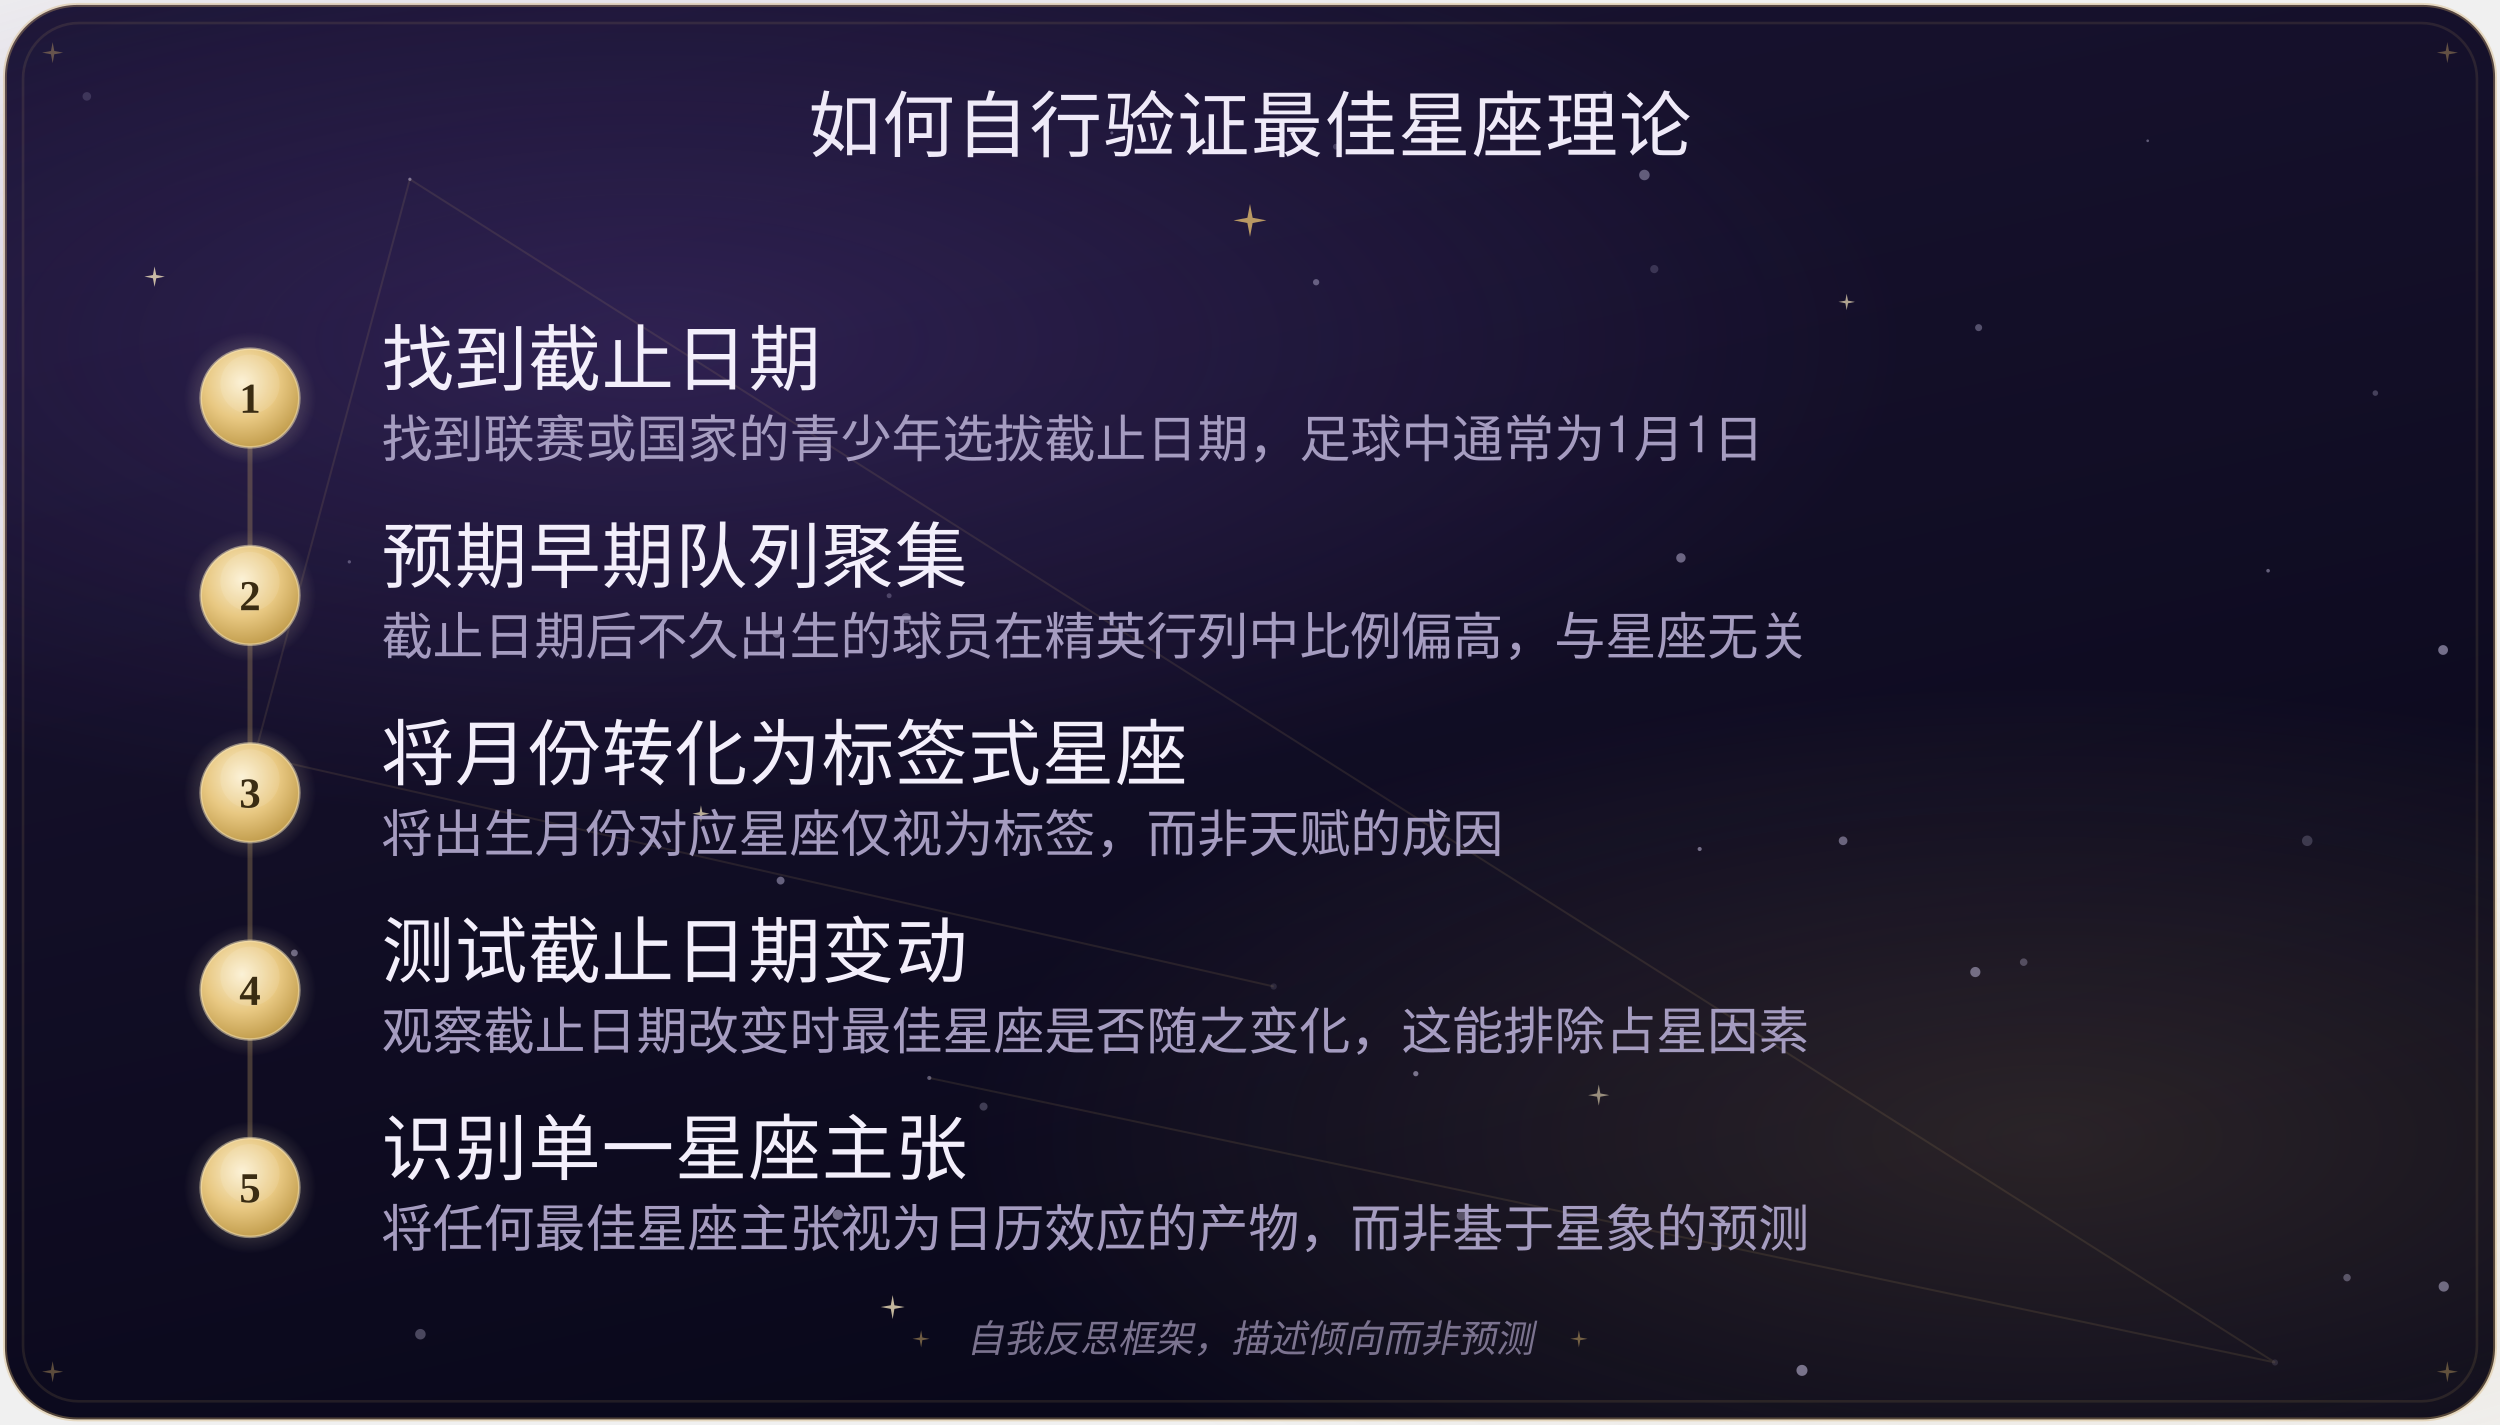
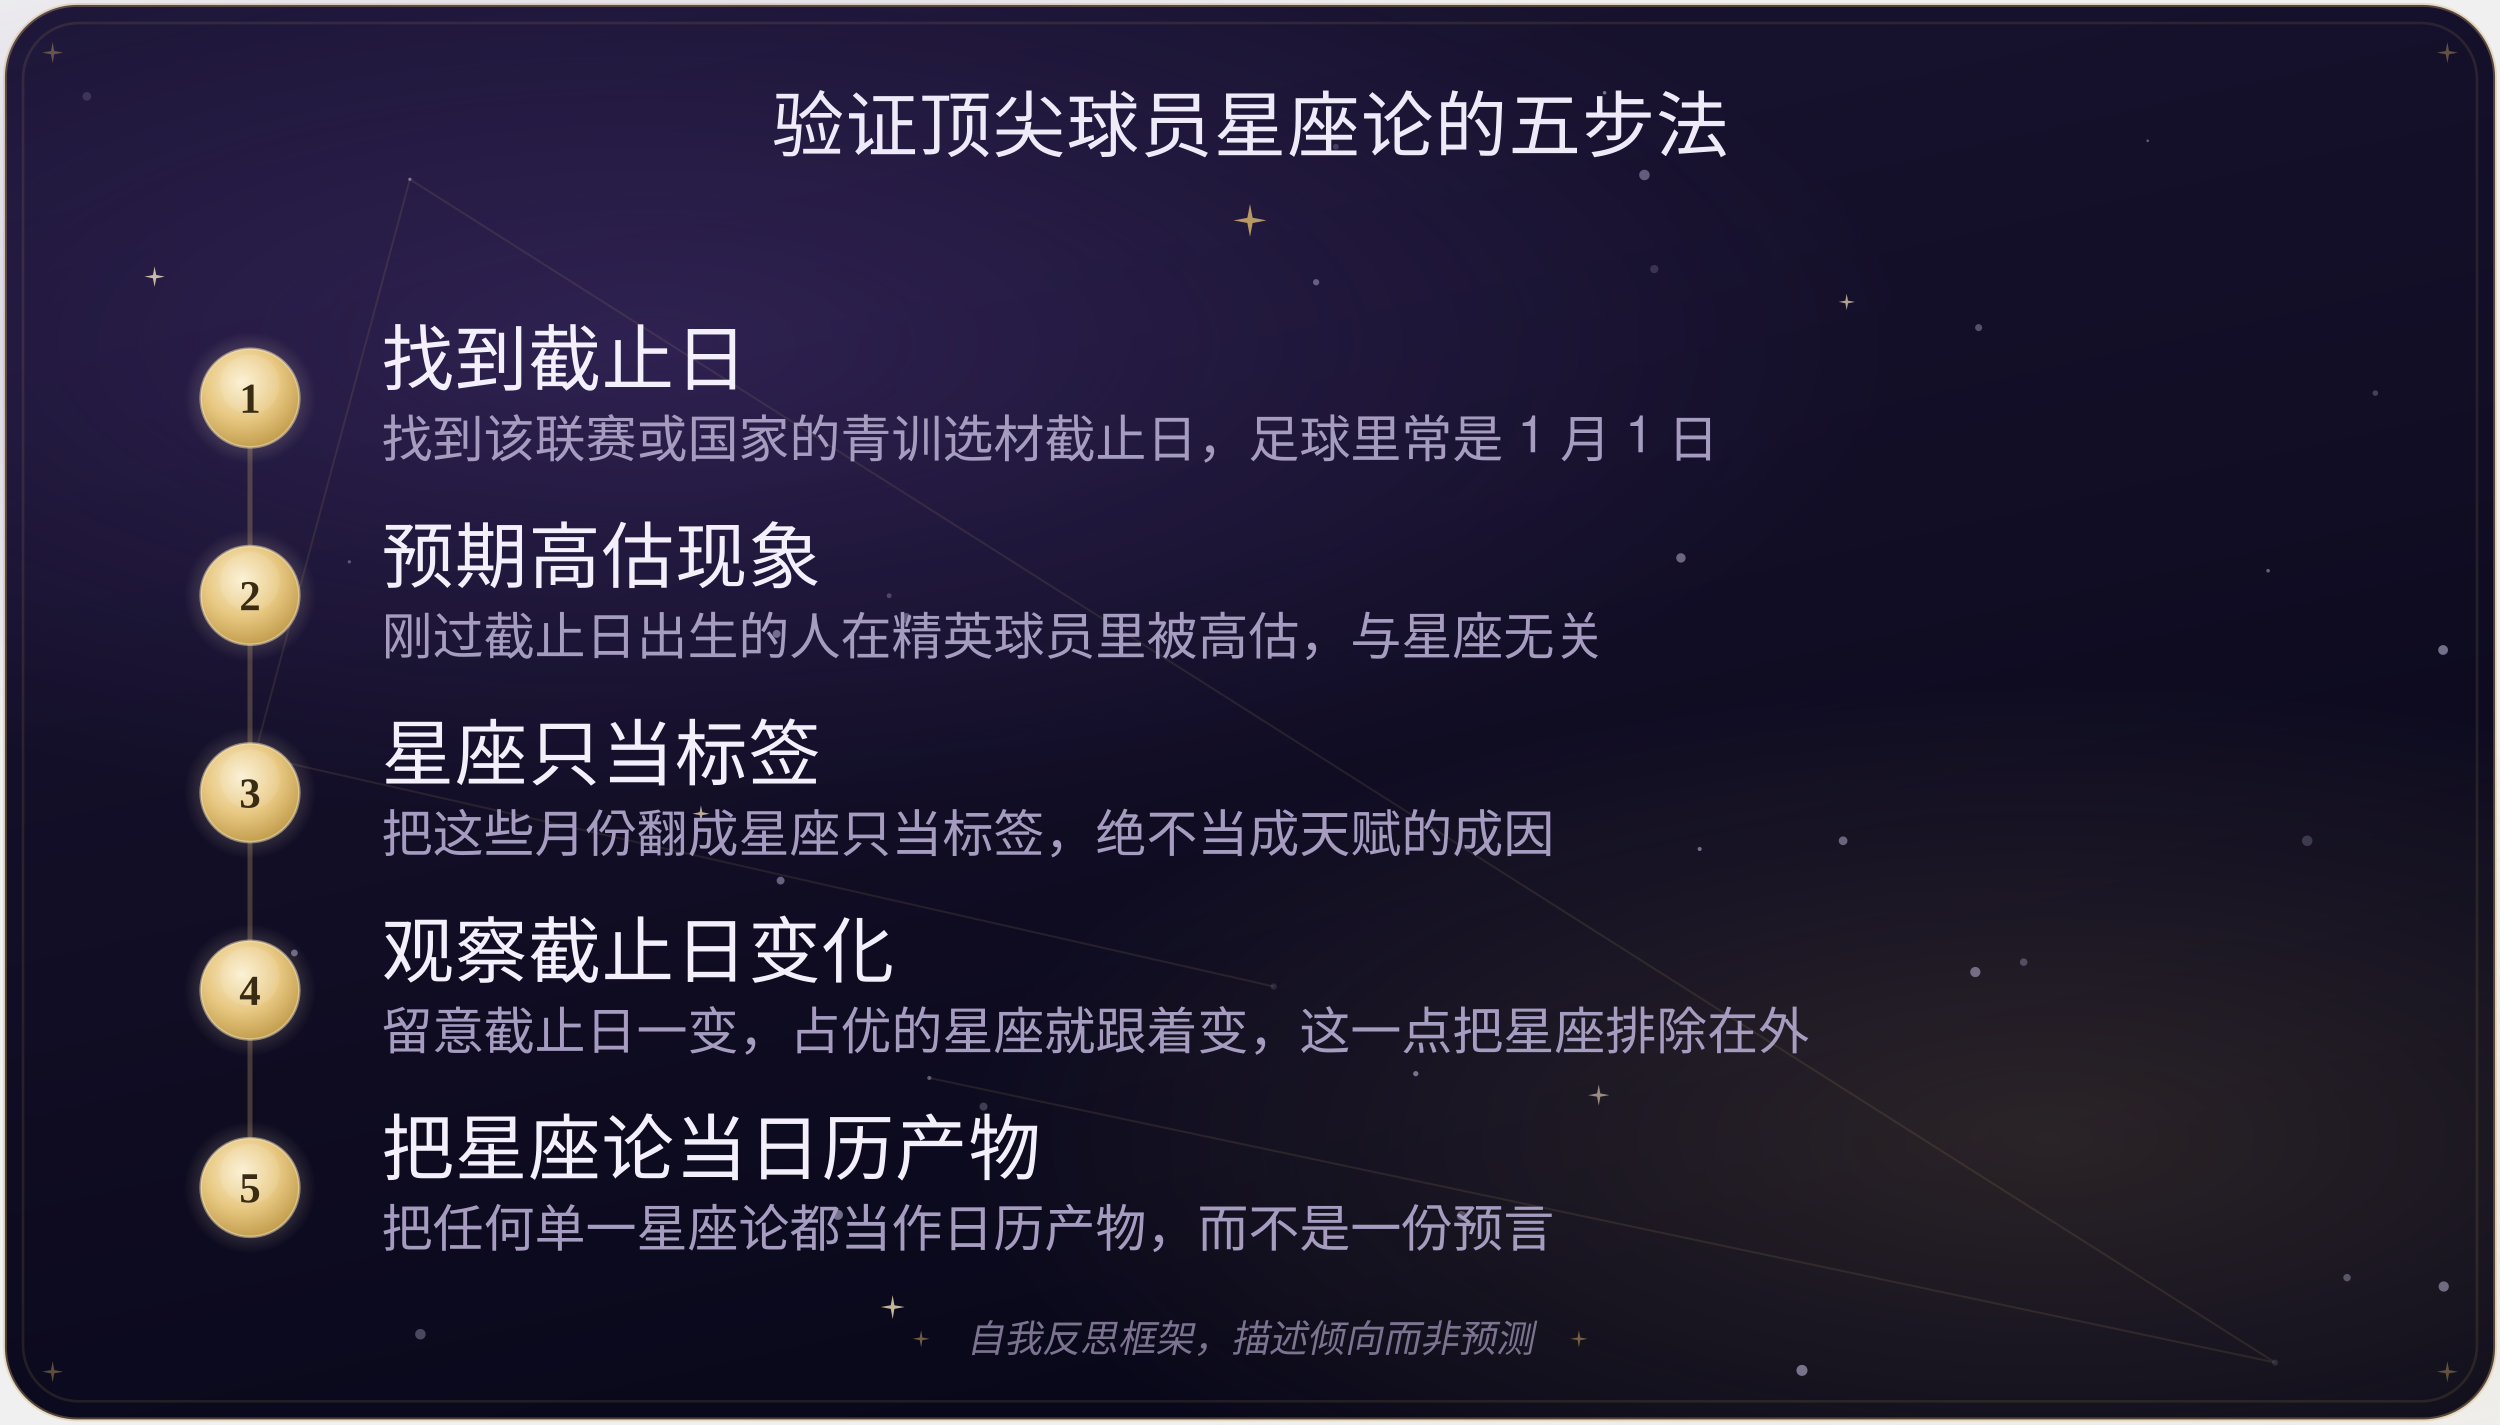
- <svg xmlns="http://www.w3.org/2000/svg" viewBox="0 0 760 433" role="img" aria-label="如何自行验证最佳星座理论">
+ <svg xmlns="http://www.w3.org/2000/svg" viewBox="0 0 760 433" role="img" aria-label="验证顶尖球员星座论的五步法">
  <defs>
    <linearGradient id="bestsoccerplayerszodiacsign0zh-panel" x1="0" y1="0" x2="0.4" y2="1">
      <stop offset="0" stop-color="#1a1433" />
      <stop offset="0.55" stop-color="#120e26" />
      <stop offset="1" stop-color="#09081a" />
    </linearGradient>
    <radialGradient id="bestsoccerplayerszodiacsign0zh-foil" cx="0.42" cy="0.34" r="0.75">
      <stop offset="0" stop-color="#fbf0d2" />
      <stop offset="0.5" stop-color="#e8c882" />
      <stop offset="1" stop-color="#b8923f" />
    </radialGradient>
    <radialGradient id="bestsoccerplayerszodiacsign0zh-glow" cx="0.5" cy="0.5" r="0.5">
      <stop offset="0" stop-color="#f6e6bf" />
      <stop offset="1" stop-color="#f6e6bf" stop-opacity="0" />
    </radialGradient>
    <radialGradient id="bestsoccerplayerszodiacsign0zh-neb1" cx="0.5" cy="0.5" r="0.5">
      <stop offset="0" stop-color="#6f4bb0" stop-opacity="0.28" />
      <stop offset="1" stop-color="#6f4bb0" stop-opacity="0" />
    </radialGradient>
    <radialGradient id="bestsoccerplayerszodiacsign0zh-neb2" cx="0.5" cy="0.5" r="0.5">
      <stop offset="0" stop-color="#d4af6a" stop-opacity="0.16" />
      <stop offset="1" stop-color="#d4af6a" stop-opacity="0" />
    </radialGradient>
    <linearGradient id="bestsoccerplayerszodiacsign0zh-rule" x1="0" y1="0" x2="1" y2="0">
      <stop offset="0" stop-color="#d4af6a" stop-opacity="0" />
      <stop offset="0.5" stop-color="#d4af6a" stop-opacity="0.6" />
      <stop offset="1" stop-color="#d4af6a" stop-opacity="0" />
    </linearGradient>
  </defs>
  <rect x="1.5" y="1.5" width="757" height="430" rx="22" fill="url(#bestsoccerplayerszodiacsign0zh-panel)" />
  <ellipse cx="198" cy="104" rx="380" ry="147" fill="url(#bestsoccerplayerszodiacsign0zh-neb1)" />
  <ellipse cx="623" cy="346" rx="334" ry="139" fill="url(#bestsoccerplayerszodiacsign0zh-neb2)" />
  <circle cx="516.7" cy="258.1" r="0.63" fill="#cfc8ea" opacity="0.51" />
  <circle cx="742.7" cy="197.6" r="1.49" fill="#cfc8ea" opacity="0.52" />
  <circle cx="338.0" cy="40.4" r="0.47" fill="#cfc8ea" opacity="0.41" />
  <circle cx="547.8" cy="416.6" r="1.68" fill="#cfc8ea" opacity="0.53" />
  <circle cx="387.2" cy="299.9" r="0.95" fill="#cfc8ea" opacity="0.13" />
  <circle cx="89.5" cy="289.7" r="1.04" fill="#cfc8ea" opacity="0.46" />
  <circle cx="270.3" cy="181.1" r="0.75" fill="#cfc8ea" opacity="0.27" />
  <circle cx="502.9" cy="81.8" r="1.24" fill="#cfc8ea" opacity="0.19" />
  <circle cx="275.5" cy="187.9" r="1.53" fill="#cfc8ea" opacity="0.37" />
  <circle cx="106.2" cy="170.8" r="0.51" fill="#cfc8ea" opacity="0.35" />
  <circle cx="299.0" cy="336.4" r="1.22" fill="#cfc8ea" opacity="0.26" />
  <circle cx="26.4" cy="29.3" r="1.30" fill="#cfc8ea" opacity="0.17" />
  <circle cx="600.5" cy="295.5" r="1.55" fill="#cfc8ea" opacity="0.48" />
  <circle cx="499.9" cy="53.2" r="1.60" fill="#cfc8ea" opacity="0.41" />
  <circle cx="742.9" cy="391.1" r="1.56" fill="#cfc8ea" opacity="0.48" />
  <circle cx="615.2" cy="292.5" r="1.15" fill="#cfc8ea" opacity="0.30" />
  <circle cx="127.8" cy="405.6" r="1.60" fill="#cfc8ea" opacity="0.32" />
  <circle cx="511.0" cy="169.6" r="1.43" fill="#cfc8ea" opacity="0.47" />
  <circle cx="444.3" cy="369.6" r="1.45" fill="#cfc8ea" opacity="0.34" />
  <circle cx="237.3" cy="267.7" r="1.20" fill="#cfc8ea" opacity="0.45" />
  <circle cx="77.4" cy="229.7" r="0.80" fill="#cfc8ea" opacity="0.15" />
  <circle cx="124.6" cy="54.5" r="0.50" fill="#cfc8ea" opacity="0.49" />
  <circle cx="601.5" cy="99.6" r="1.08" fill="#cfc8ea" opacity="0.35" />
  <circle cx="689.5" cy="173.5" r="0.56" fill="#cfc8ea" opacity="0.44" />
  <circle cx="406.1" cy="44.6" r="0.89" fill="#cfc8ea" opacity="0.22" />
  <circle cx="722.1" cy="119.5" r="0.85" fill="#cfc8ea" opacity="0.27" />
  <circle cx="691.6" cy="414.2" r="0.93" fill="#cfc8ea" opacity="0.13" />
  <circle cx="487.8" cy="28.2" r="0.55" fill="#cfc8ea" opacity="0.52" />
  <circle cx="282.5" cy="327.7" r="0.63" fill="#cfc8ea" opacity="0.41" />
  <circle cx="400.1" cy="85.8" r="0.96" fill="#cfc8ea" opacity="0.41" />
  <circle cx="430.4" cy="326.4" r="0.80" fill="#cfc8ea" opacity="0.53" />
  <circle cx="254.7" cy="369.3" r="1.56" fill="#cfc8ea" opacity="0.53" />
  <circle cx="236.1" cy="192.7" r="1.21" fill="#cfc8ea" opacity="0.49" />
  <circle cx="713.5" cy="388.4" r="1.13" fill="#cfc8ea" opacity="0.35" />
  <circle cx="560.3" cy="255.6" r="1.32" fill="#cfc8ea" opacity="0.45" />
  <circle cx="652.9" cy="42.8" r="0.41" fill="#cfc8ea" opacity="0.41" />
  <circle cx="701.4" cy="255.6" r="1.60" fill="#cfc8ea" opacity="0.22" />
  <path d="M 561.372 89.3 L 561.8 91.4 L 563.9 91.771 L 561.8 92.2 L 561.372 94.3 L 561.0 92.2 L 558.9 91.771 L 561.0 91.4 Z" fill="#f6e6bf" opacity="0.685" />
  <path d="M 486.03 329.7 L 486.5 332.4 L 489.2 332.928 L 486.5 333.4 L 486.03 336.1 L 485.5 333.4 L 482.8 332.928 L 485.5 332.4 Z" fill="#f6e6bf" opacity="0.568" />
  <path d="M 46.977 81.0 L 47.5 83.6 L 50.1 84.085 L 47.5 84.6 L 46.977 87.2 L 46.5 84.6 L 43.9 84.085 L 46.5 83.6 Z" fill="#f6e6bf" opacity="0.785" />
  <path d="M 271.365 393.7 L 271.9 396.8 L 275.0 397.331 L 271.9 397.9 L 271.365 401.0 L 270.8 397.9 L 267.7 397.331 L 270.8 396.8 Z" fill="#f6e6bf" opacity="0.779" />
  <path d="M 213.088 244.8 L 213.5 246.9 L 215.7 247.365 L 213.5 247.8 L 213.088 250.0 L 212.7 247.8 L 210.5 247.365 L 212.7 246.9 Z" fill="#f6e6bf" opacity="0.728" />
  <path d="M 387.2 299.9 L 77.4 229.7 L 124.6 54.5 L 691.6 414.2 L 282.5 327.7" fill="none" stroke="#d4af6a" stroke-width="0.6" opacity="0.12" />
  <rect x="1.5" y="1.5" width="757" height="430" rx="22" fill="none" stroke="#d4af6a" stroke-opacity="0.34" stroke-width="1.2" />
  <rect x="7" y="7" width="746" height="419" rx="17" fill="none" stroke="#d4af6a" stroke-opacity="0.12" stroke-width="0.8" />
  <path d="M 16 12.8 L 16.5 15.5 L 19.2 16 L 16.5 16.5 L 16 19.2 L 15.5 16.5 L 12.8 16 L 15.5 15.5 Z" fill="#d4af6a" opacity="0.4" />
  <path d="M 744 12.8 L 744.5 15.5 L 747.2 16 L 744.5 16.5 L 744 19.2 L 743.5 16.5 L 740.8 16 L 743.5 15.5 Z" fill="#d4af6a" opacity="0.4" />
  <path d="M 16 413.8 L 16.5 416.5 L 19.2 417 L 16.5 417.5 L 16 420.2 L 15.5 417.5 L 12.8 417 L 15.5 416.5 Z" fill="#d4af6a" opacity="0.4" />
  <path d="M 744 413.8 L 744.5 416.5 L 747.2 417 L 744.5 417.5 L 744 420.2 L 743.5 417.5 L 740.8 417 L 743.5 416.5 Z" fill="#d4af6a" opacity="0.4" />
-   <text x="380" y="46" text-anchor="middle" font-family="Georgia, 'Times New Roman', serif" font-size="22" letter-spacing="0.4" fill="#efeaf8">如何自行验证最佳星座理论</text>
+   <text x="380" y="46" text-anchor="middle" font-family="Georgia, 'Times New Roman', serif" font-size="22" letter-spacing="0.4" fill="#efeaf8">验证顶尖球员星座论的五步法</text>
  <line x1="230" y1="67" x2="368" y2="67" stroke="url(#bestsoccerplayerszodiacsign0zh-rule)" stroke-width="1" />
  <line x1="392" y1="67" x2="530" y2="67" stroke="url(#bestsoccerplayerszodiacsign0zh-rule)" stroke-width="1" />
  <path d="M 380 62.0 L 380.8 66.2 L 385.0 67 L 380.8 67.8 L 380 72.0 L 379.2 67.8 L 375.0 67 L 379.2 66.2 Z" fill="#d4af6a" opacity="0.85" />
  <line x1="76" y1="121" x2="76" y2="361" stroke="#d4af6a" stroke-opacity="0.28" stroke-width="1.5" />
  <circle cx="76" cy="121" r="20.0" fill="url(#bestsoccerplayerszodiacsign0zh-glow)" opacity="0.5" />
  <circle cx="76" cy="121" r="15" fill="url(#bestsoccerplayerszodiacsign0zh-foil)" stroke="#f6e6bf" stroke-opacity="0.5" stroke-width="0.8" />
  <circle cx="76" cy="116.8" r="9.0" fill="#ffffff" opacity="0.10" />
  <text x="76" y="125.5" text-anchor="middle" font-family="Georgia, 'Times New Roman', serif" font-size="13" font-weight="700" fill="#3a2c12">1</text>
-   <text x="116" y="117.0" font-family="Georgia, 'Times New Roman', serif" font-size="22" letter-spacing="0.3" fill="#f3effb">找到截止日期</text>
-   <text x="116" y="139.0" font-family="Helvetica, Arial, sans-serif" font-size="15.5" fill="#a59cc0">找到联赛或国家的青少年选拔截止日期，足球中通常为1月1日</text>
+   <text x="116" y="117.0" font-family="Georgia, 'Times New Roman', serif" font-size="22" letter-spacing="0.3" fill="#f3effb">找到截止日</text>
+   <text x="116" y="139.0" font-family="Helvetica, Arial, sans-serif" font-size="15.5" fill="#a59cc0">找到该联赛或国家的青训选材截止日，足球里常是 1 月 1 日</text>
  <circle cx="76" cy="181" r="20.0" fill="url(#bestsoccerplayerszodiacsign0zh-glow)" opacity="0.5" />
  <circle cx="76" cy="181" r="15" fill="url(#bestsoccerplayerszodiacsign0zh-foil)" stroke="#f6e6bf" stroke-opacity="0.5" stroke-width="0.8" />
  <circle cx="76" cy="176.8" r="9.0" fill="#ffffff" opacity="0.10" />
  <text x="76" y="185.5" text-anchor="middle" font-family="Georgia, 'Times New Roman', serif" font-size="13" font-weight="700" fill="#3a2c12">2</text>
-   <text x="116" y="177.0" font-family="Georgia, 'Times New Roman', serif" font-size="22" letter-spacing="0.3" fill="#f3effb">预期早期队列聚集</text>
-   <text x="116" y="199.0" font-family="Helvetica, Arial, sans-serif" font-size="15.5" fill="#a59cc0">截止日期后不久出生的球员在精英行列中比例偏高，与星座无关</text>
+   <text x="116" y="177.0" font-family="Georgia, 'Times New Roman', serif" font-size="22" letter-spacing="0.3" fill="#f3effb">预期高估现象</text>
+   <text x="116" y="199.0" font-family="Helvetica, Arial, sans-serif" font-size="15.5" fill="#a59cc0">刚过截止日出生的人在精英球员里被高估，与星座无关</text>
  <circle cx="76" cy="241" r="20.0" fill="url(#bestsoccerplayerszodiacsign0zh-glow)" opacity="0.5" />
  <circle cx="76" cy="241" r="15" fill="url(#bestsoccerplayerszodiacsign0zh-foil)" stroke="#f6e6bf" stroke-opacity="0.5" stroke-width="0.8" />
  <circle cx="76" cy="236.8" r="9.0" fill="#ffffff" opacity="0.10" />
  <text x="76" y="245.5" text-anchor="middle" font-family="Georgia, 'Times New Roman', serif" font-size="13" font-weight="700" fill="#3a2c12">3</text>
-   <text x="116" y="237.0" font-family="Georgia, 'Times New Roman', serif" font-size="22" letter-spacing="0.3" fill="#f3effb">将月份转化为标签式星座</text>
-   <text x="116" y="259.0" font-family="Helvetica, Arial, sans-serif" font-size="15.5" fill="#a59cc0">将出生月份对应星座仅视为标签，而非天赋的成因</text>
+   <text x="116" y="237.0" font-family="Georgia, 'Times New Roman', serif" font-size="22" letter-spacing="0.3" fill="#f3effb">星座只当标签</text>
+   <text x="116" y="259.0" font-family="Helvetica, Arial, sans-serif" font-size="15.5" fill="#a59cc0">把这些月份翻成星座只当标签，绝不当成天赋的成因</text>
  <circle cx="76" cy="301" r="20.0" fill="url(#bestsoccerplayerszodiacsign0zh-glow)" opacity="0.5" />
  <circle cx="76" cy="301" r="15" fill="url(#bestsoccerplayerszodiacsign0zh-foil)" stroke="#f6e6bf" stroke-opacity="0.5" stroke-width="0.8" />
  <circle cx="76" cy="296.8" r="9.0" fill="#ffffff" opacity="0.10" />
  <text x="76" y="305.5" text-anchor="middle" font-family="Georgia, 'Times New Roman', serif" font-size="13" font-weight="700" fill="#3a2c12">4</text>
-   <text x="116" y="297.0" font-family="Georgia, 'Times New Roman', serif" font-size="22" letter-spacing="0.3" fill="#f3effb">测试截止日期变动</text>
-   <text x="116" y="319.0" font-family="Helvetica, Arial, sans-serif" font-size="15.5" fill="#a59cc0">观察截止日期改变时最佳星座是否随之变化，这能排除占星因素</text>
+   <text x="116" y="297.0" font-family="Georgia, 'Times New Roman', serif" font-size="22" letter-spacing="0.3" fill="#f3effb">观察截止日变化</text>
+   <text x="116" y="319.0" font-family="Helvetica, Arial, sans-serif" font-size="15.5" fill="#a59cc0">留意截止日一变，占优的星座就跟着变，这一点把星座排除在外</text>
  <circle cx="76" cy="361" r="20.0" fill="url(#bestsoccerplayerszodiacsign0zh-glow)" opacity="0.5" />
  <circle cx="76" cy="361" r="15" fill="url(#bestsoccerplayerszodiacsign0zh-foil)" stroke="#f6e6bf" stroke-opacity="0.5" stroke-width="0.8" />
  <circle cx="76" cy="356.8" r="9.0" fill="#ffffff" opacity="0.10" />
  <text x="76" y="365.5" text-anchor="middle" font-family="Georgia, 'Times New Roman', serif" font-size="13" font-weight="700" fill="#3a2c12">5</text>
-   <text x="116" y="357.0" font-family="Georgia, 'Times New Roman', serif" font-size="22" letter-spacing="0.3" fill="#f3effb">识别单一星座主张</text>
-   <text x="116" y="379.0" font-family="Helvetica, Arial, sans-serif" font-size="15.5" fill="#a59cc0">将任何最佳星座主张视为日历效应的产物，而非基于星象的预测</text>
+   <text x="116" y="357.0" font-family="Georgia, 'Times New Roman', serif" font-size="22" letter-spacing="0.3" fill="#f3effb">把星座论当日历产物</text>
+   <text x="116" y="379.0" font-family="Helvetica, Arial, sans-serif" font-size="15.5" fill="#a59cc0">把任何单一星座论都当作日历产物，而不是一份预言</text>
  <path d="M 280.025 404.4 L 280.4 406.6 L 282.6 407 L 280.4 407.4 L 280.025 409.6 L 279.6 407.4 L 277.4 407 L 279.6 406.6 Z" fill="#d4af6a" opacity="0.5" />
  <text x="380" y="411" text-anchor="middle" font-family="Georgia, 'Times New Roman', serif" font-style="italic" font-size="11.5" fill="#7b738f">自我反思框架，描述倾向而非预测</text>
  <path d="M 479.975 404.4 L 480.4 406.6 L 482.6 407 L 480.4 407.4 L 479.975 409.6 L 479.6 407.4 L 477.4 407 L 479.6 406.6 Z" fill="#d4af6a" opacity="0.5" />
</svg>
